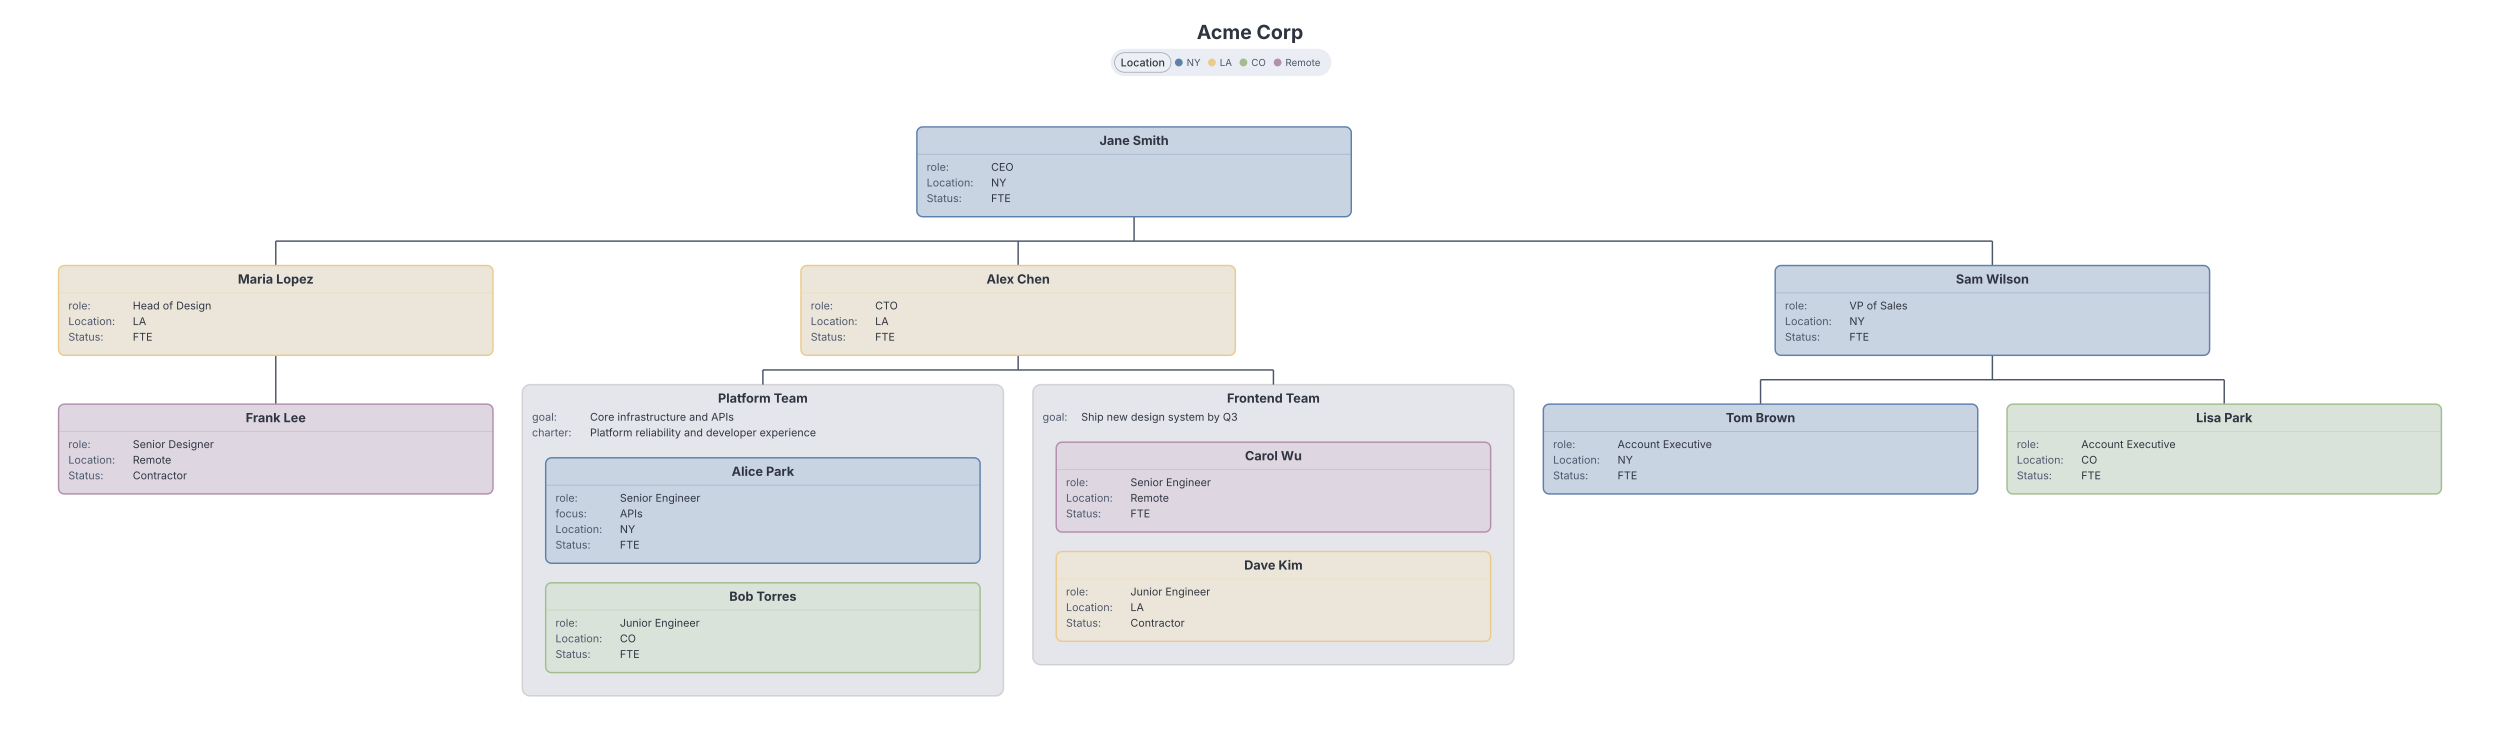
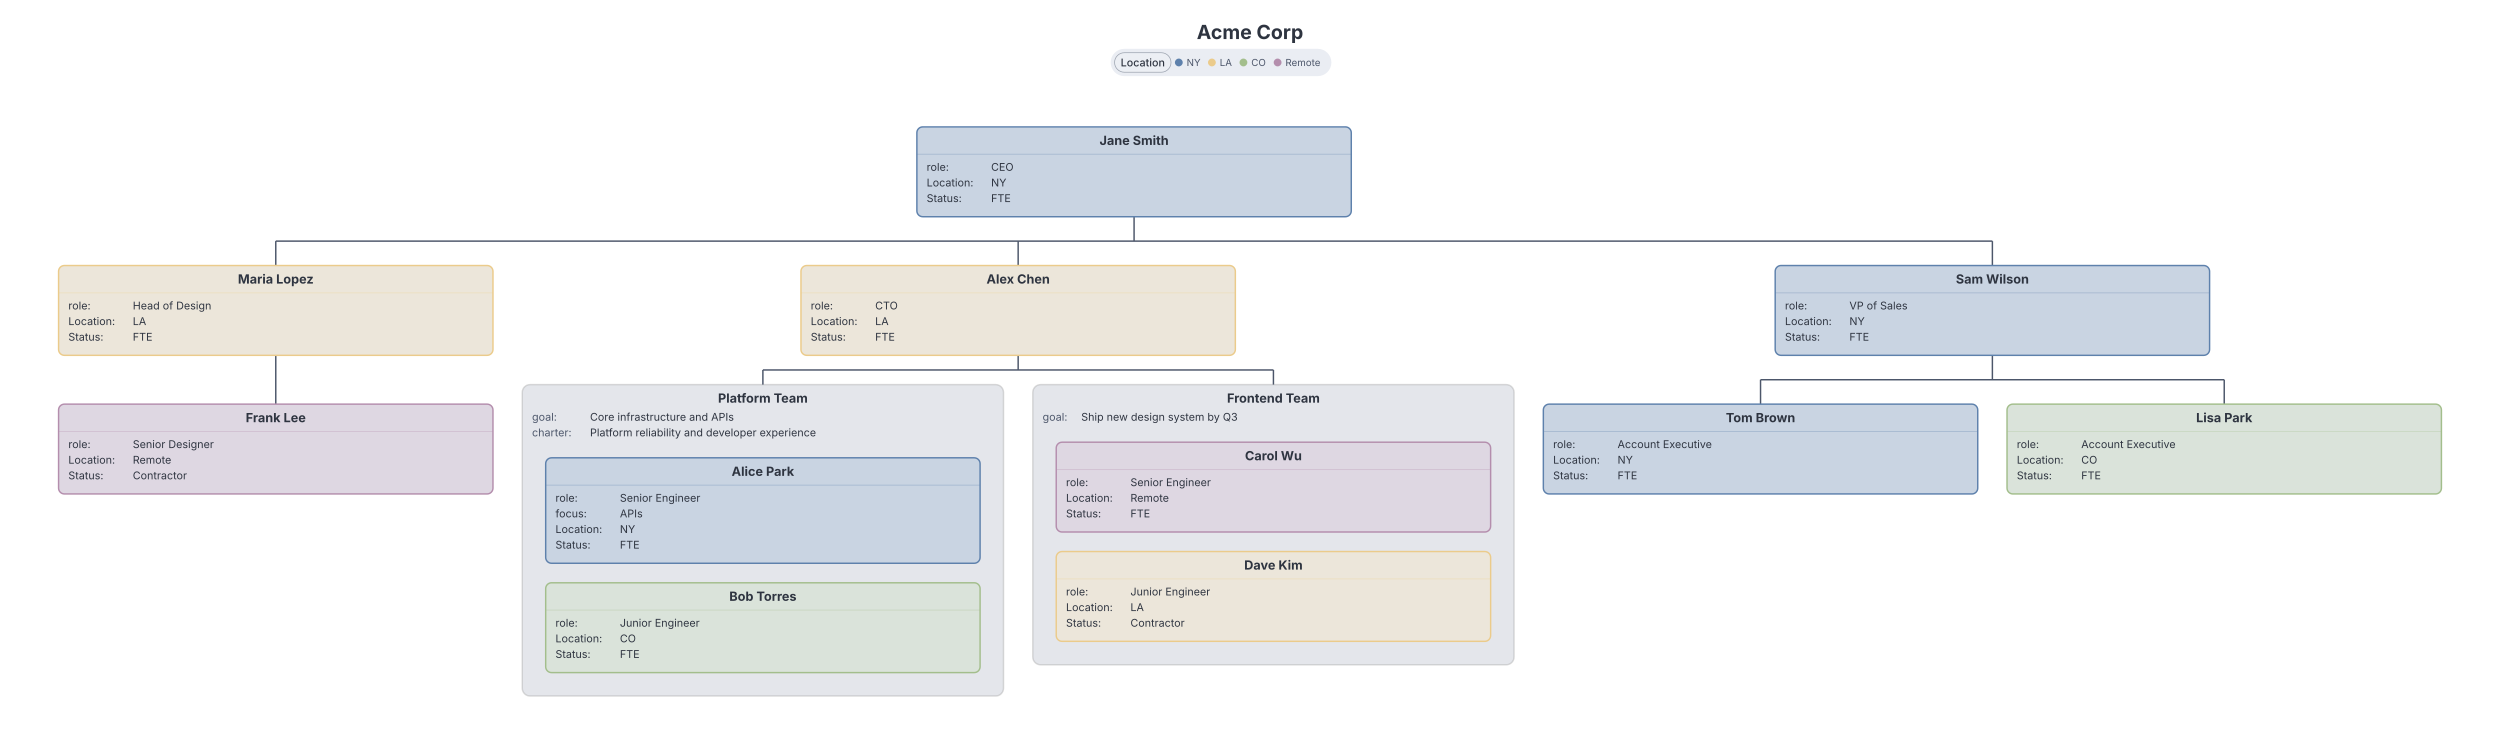
<svg xmlns="http://www.w3.org/2000/svg" width="2561" height="773" style="font-family: Inter, system-ui, Avenir, Helvetica, Arial, sans-serif; background: rgb(236, 239, 244);">
  <g transform="translate(20, 20) scale(1)">
    <text x="1260.5" y="20" text-anchor="middle" fill="#2e3440" font-size="20" font-weight="700" class="org-title chart-title" style="cursor: default;" data-line-number="1">Acme Corp</text>
    <g transform="translate(0, 30)">
      <g transform="translate(1038, 344)" class="org-container" data-line-number="39" data-node-toggle="container-2" tabindex="0" role="button" aria-expanded="true" aria-label="Frontend Team">
        <rect x="0" y="0" width="493" height="287" rx="8" fill="#e4e6eb" stroke="#999999" stroke-opacity="0.35" stroke-width="1.5" />
        <text x="246.5" y="18.5" text-anchor="middle" fill="#2e3440" font-size="13" font-weight="bold">Frontend Team</text>
        <text x="10" y="37" fill="#4c566a" font-size="11">goal: </text>
        <text x="49.6" y="37" fill="#2e3440" font-size="11">Ship new design system by Q3</text>
      </g>
      <g transform="translate(515, 344)" class="org-container" data-line-number="25" data-node-toggle="container-1" tabindex="0" role="button" aria-expanded="true" aria-label="Platform Team">
        <rect x="0" y="0" width="493" height="319" rx="8" fill="#e4e6eb" stroke="#999999" stroke-opacity="0.35" stroke-width="1.5" />
        <text x="246.5" y="18.5" text-anchor="middle" fill="#2e3440" font-size="13" font-weight="bold">Platform Team</text>
        <text x="10" y="37" fill="#4c566a" font-size="11">goal: </text>
        <text x="69.4" y="37" fill="#2e3440" font-size="11">Core infrastructure and APIs</text>
        <text x="10" y="53" fill="#4c566a" font-size="11">charter: </text>
        <text x="69.4" y="53" fill="#2e3440" font-size="11">Platform reliability and developer experience</text>
      </g>
      <path d="M 1141.75 172 L 1141.75 197" fill="none" stroke="#4c566a" stroke-width="1.5" class="org-edge" />
      <path d="M 262.5 197 L 2021 197" fill="none" stroke="#4c566a" stroke-width="1.5" class="org-edge" />
      <path d="M 262.5 197 L 262.5 222" fill="none" stroke="#4c566a" stroke-width="1.5" class="org-edge" />
      <path d="M 1023 197 L 1023 222" fill="none" stroke="#4c566a" stroke-width="1.5" class="org-edge" />
      <path d="M 2021 197 L 2021 222" fill="none" stroke="#4c566a" stroke-width="1.5" class="org-edge" />
      <path d="M 262.5 314 L 262.5 339 L 262.5 339 L 262.5 364" fill="none" stroke="#4c566a" stroke-width="1.5" class="org-edge" />
      <path d="M 1023 314 L 1023 329" fill="none" stroke="#4c566a" stroke-width="1.5" class="org-edge" />
      <path d="M 761.5 329 L 1284.5 329" fill="none" stroke="#4c566a" stroke-width="1.5" class="org-edge" />
      <path d="M 761.5 329 L 761.5 344" fill="none" stroke="#4c566a" stroke-width="1.5" class="org-edge" />
      <path d="M 1284.5 329 L 1284.5 344" fill="none" stroke="#4c566a" stroke-width="1.5" class="org-edge" />
      <path d="M 2021 314 L 2021 339" fill="none" stroke="#4c566a" stroke-width="1.5" class="org-edge" />
      <path d="M 1783.5 339 L 2258.5 339" fill="none" stroke="#4c566a" stroke-width="1.5" class="org-edge" />
      <path d="M 1783.5 339 L 1783.5 364" fill="none" stroke="#4c566a" stroke-width="1.5" class="org-edge" />
      <path d="M 2258.5 339 L 2258.5 364" fill="none" stroke="#4c566a" stroke-width="1.5" class="org-edge" />
      <g transform="translate(539, 419)" class="org-node" data-line-number="29" data-tag-location="ny">
        <rect x="0" y="0" width="445" height="108" rx="6" fill="#c9d4e2" stroke="#5e81ac" stroke-width="1.5" />
        <text x="222.5" y="18.5" text-anchor="middle" fill="#2e3440" font-size="13" font-weight="bold">Alice Park</text>
        <line x1="0" y1="28" x2="445" y2="28" stroke="#5e81ac" stroke-opacity="0.3" stroke-width="1" />
-         <text x="10" y="45" fill="#4c566a" font-size="11">role: </text>
+         <text x="10" y="45" fill="#2e3440" font-size="11">role: </text>
        <text x="76" y="45" fill="#2e3440" font-size="11">Senior Engineer</text>
-         <text x="10" y="61" fill="#4c566a" font-size="11">focus: </text>
+         <text x="10" y="61" fill="#2e3440" font-size="11">focus: </text>
        <text x="76" y="61" fill="#2e3440" font-size="11">APIs</text>
-         <text x="10" y="77" fill="#4c566a" font-size="11">Location: </text>
+         <text x="10" y="77" fill="#2e3440" font-size="11">Location: </text>
        <text x="76" y="77" fill="#2e3440" font-size="11">NY</text>
-         <text x="10" y="93" fill="#4c566a" font-size="11">Status: </text>
+         <text x="10" y="93" fill="#2e3440" font-size="11">Status: </text>
        <text x="76" y="93" fill="#2e3440" font-size="11">FTE</text>
      </g>
      <g transform="translate(539, 547)" class="org-node" data-line-number="34" data-tag-location="co">
        <rect x="0" y="0" width="445" height="92" rx="6" fill="#dae3da" stroke="#a3be8c" stroke-width="1.5" />
        <text x="222.5" y="18.5" text-anchor="middle" fill="#2e3440" font-size="13" font-weight="bold">Bob Torres</text>
        <line x1="0" y1="28" x2="445" y2="28" stroke="#a3be8c" stroke-opacity="0.3" stroke-width="1" />
-         <text x="10" y="45" fill="#4c566a" font-size="11">role: </text>
+         <text x="10" y="45" fill="#2e3440" font-size="11">role: </text>
        <text x="76" y="45" fill="#2e3440" font-size="11">Junior Engineer</text>
-         <text x="10" y="61" fill="#4c566a" font-size="11">Location: </text>
+         <text x="10" y="61" fill="#2e3440" font-size="11">Location: </text>
        <text x="76" y="61" fill="#2e3440" font-size="11">CO</text>
-         <text x="10" y="77" fill="#4c566a" font-size="11">Status: </text>
+         <text x="10" y="77" fill="#2e3440" font-size="11">Status: </text>
        <text x="76" y="77" fill="#2e3440" font-size="11">FTE</text>
      </g>
      <g transform="translate(1062, 403)" class="org-node" data-line-number="42" data-tag-location="remote">
        <rect x="0" y="0" width="445" height="92" rx="6" fill="#ded7e2" stroke="#b48ead" stroke-width="1.5" />
        <text x="222.5" y="18.5" text-anchor="middle" fill="#2e3440" font-size="13" font-weight="bold">Carol Wu</text>
        <line x1="0" y1="28" x2="445" y2="28" stroke="#b48ead" stroke-opacity="0.3" stroke-width="1" />
-         <text x="10" y="45" fill="#4c566a" font-size="11">role: </text>
+         <text x="10" y="45" fill="#2e3440" font-size="11">role: </text>
        <text x="76" y="45" fill="#2e3440" font-size="11">Senior Engineer</text>
-         <text x="10" y="61" fill="#4c566a" font-size="11">Location: </text>
+         <text x="10" y="61" fill="#2e3440" font-size="11">Location: </text>
        <text x="76" y="61" fill="#2e3440" font-size="11">Remote</text>
-         <text x="10" y="77" fill="#4c566a" font-size="11">Status: </text>
+         <text x="10" y="77" fill="#2e3440" font-size="11">Status: </text>
        <text x="76" y="77" fill="#2e3440" font-size="11">FTE</text>
      </g>
      <g transform="translate(1062, 515)" class="org-node" data-line-number="46" data-tag-location="la">
        <rect x="0" y="0" width="445" height="92" rx="6" fill="#ece6da" stroke="#ebcb8b" stroke-width="1.5" />
        <text x="222.5" y="18.5" text-anchor="middle" fill="#2e3440" font-size="13" font-weight="bold">Dave Kim</text>
        <line x1="0" y1="28" x2="445" y2="28" stroke="#ebcb8b" stroke-opacity="0.3" stroke-width="1" />
-         <text x="10" y="45" fill="#4c566a" font-size="11">role: </text>
+         <text x="10" y="45" fill="#2e3440" font-size="11">role: </text>
        <text x="76" y="45" fill="#2e3440" font-size="11">Junior Engineer</text>
-         <text x="10" y="61" fill="#4c566a" font-size="11">Location: </text>
+         <text x="10" y="61" fill="#2e3440" font-size="11">Location: </text>
        <text x="76" y="61" fill="#2e3440" font-size="11">LA</text>
-         <text x="10" y="77" fill="#4c566a" font-size="11">Status: </text>
+         <text x="10" y="77" fill="#2e3440" font-size="11">Status: </text>
        <text x="76" y="77" fill="#2e3440" font-size="11">Contractor</text>
      </g>
      <g transform="translate(919.25, 80)" class="org-node" data-line-number="15" data-tag-location="ny" data-node-toggle="node-1" tabindex="0" role="button" aria-expanded="true" aria-label="Jane Smith">
        <rect x="0" y="0" width="445" height="92" rx="6" fill="#c9d4e2" stroke="#5e81ac" stroke-width="1.5" />
        <text x="222.5" y="18.5" text-anchor="middle" fill="#2e3440" font-size="13" font-weight="bold">Jane Smith</text>
        <line x1="0" y1="28" x2="445" y2="28" stroke="#5e81ac" stroke-opacity="0.3" stroke-width="1" />
-         <text x="10" y="45" fill="#4c566a" font-size="11">role: </text>
+         <text x="10" y="45" fill="#2e3440" font-size="11">role: </text>
        <text x="76" y="45" fill="#2e3440" font-size="11">CEO</text>
-         <text x="10" y="61" fill="#4c566a" font-size="11">Location: </text>
+         <text x="10" y="61" fill="#2e3440" font-size="11">Location: </text>
        <text x="76" y="61" fill="#2e3440" font-size="11">NY</text>
-         <text x="10" y="77" fill="#4c566a" font-size="11">Status: </text>
+         <text x="10" y="77" fill="#2e3440" font-size="11">Status: </text>
        <text x="76" y="77" fill="#2e3440" font-size="11">FTE</text>
      </g>
      <g transform="translate(40, 222)" class="org-node" data-line-number="51" data-tag-location="la" data-node-toggle="node-7" tabindex="0" role="button" aria-expanded="true" aria-label="Maria Lopez">
        <rect x="0" y="0" width="445" height="92" rx="6" fill="#ece6da" stroke="#ebcb8b" stroke-width="1.5" />
        <text x="222.5" y="18.5" text-anchor="middle" fill="#2e3440" font-size="13" font-weight="bold">Maria Lopez</text>
        <line x1="0" y1="28" x2="445" y2="28" stroke="#ebcb8b" stroke-opacity="0.3" stroke-width="1" />
-         <text x="10" y="45" fill="#4c566a" font-size="11">role: </text>
+         <text x="10" y="45" fill="#2e3440" font-size="11">role: </text>
        <text x="76" y="45" fill="#2e3440" font-size="11">Head of Design</text>
-         <text x="10" y="61" fill="#4c566a" font-size="11">Location: </text>
+         <text x="10" y="61" fill="#2e3440" font-size="11">Location: </text>
        <text x="76" y="61" fill="#2e3440" font-size="11">LA</text>
-         <text x="10" y="77" fill="#4c566a" font-size="11">Status: </text>
+         <text x="10" y="77" fill="#2e3440" font-size="11">Status: </text>
        <text x="76" y="77" fill="#2e3440" font-size="11">FTE</text>
      </g>
      <g transform="translate(800.5, 222)" class="org-node" data-line-number="20" data-tag-location="la" data-node-toggle="node-2" tabindex="0" role="button" aria-expanded="true" aria-label="Alex Chen">
        <rect x="0" y="0" width="445" height="92" rx="6" fill="#ece6da" stroke="#ebcb8b" stroke-width="1.5" />
        <text x="222.5" y="18.5" text-anchor="middle" fill="#2e3440" font-size="13" font-weight="bold">Alex Chen</text>
        <line x1="0" y1="28" x2="445" y2="28" stroke="#ebcb8b" stroke-opacity="0.3" stroke-width="1" />
-         <text x="10" y="45" fill="#4c566a" font-size="11">role: </text>
+         <text x="10" y="45" fill="#2e3440" font-size="11">role: </text>
        <text x="76" y="45" fill="#2e3440" font-size="11">CTO</text>
-         <text x="10" y="61" fill="#4c566a" font-size="11">Location: </text>
+         <text x="10" y="61" fill="#2e3440" font-size="11">Location: </text>
        <text x="76" y="61" fill="#2e3440" font-size="11">LA</text>
-         <text x="10" y="77" fill="#4c566a" font-size="11">Status: </text>
+         <text x="10" y="77" fill="#2e3440" font-size="11">Status: </text>
        <text x="76" y="77" fill="#2e3440" font-size="11">FTE</text>
      </g>
      <g transform="translate(1798.5, 222)" class="org-node" data-line-number="61" data-tag-location="ny" data-node-toggle="node-9" tabindex="0" role="button" aria-expanded="true" aria-label="Sam Wilson">
        <rect x="0" y="0" width="445" height="92" rx="6" fill="#c9d4e2" stroke="#5e81ac" stroke-width="1.5" />
        <text x="222.5" y="18.5" text-anchor="middle" fill="#2e3440" font-size="13" font-weight="bold">Sam Wilson</text>
        <line x1="0" y1="28" x2="445" y2="28" stroke="#5e81ac" stroke-opacity="0.3" stroke-width="1" />
-         <text x="10" y="45" fill="#4c566a" font-size="11">role: </text>
+         <text x="10" y="45" fill="#2e3440" font-size="11">role: </text>
        <text x="76" y="45" fill="#2e3440" font-size="11">VP of Sales</text>
-         <text x="10" y="61" fill="#4c566a" font-size="11">Location: </text>
+         <text x="10" y="61" fill="#2e3440" font-size="11">Location: </text>
        <text x="76" y="61" fill="#2e3440" font-size="11">NY</text>
-         <text x="10" y="77" fill="#4c566a" font-size="11">Status: </text>
+         <text x="10" y="77" fill="#2e3440" font-size="11">Status: </text>
        <text x="76" y="77" fill="#2e3440" font-size="11">FTE</text>
      </g>
      <g transform="translate(40, 364)" class="org-node" data-line-number="56" data-tag-location="remote">
        <rect x="0" y="0" width="445" height="92" rx="6" fill="#ded7e2" stroke="#b48ead" stroke-width="1.5" />
        <text x="222.5" y="18.5" text-anchor="middle" fill="#2e3440" font-size="13" font-weight="bold">Frank Lee</text>
        <line x1="0" y1="28" x2="445" y2="28" stroke="#b48ead" stroke-opacity="0.3" stroke-width="1" />
-         <text x="10" y="45" fill="#4c566a" font-size="11">role: </text>
+         <text x="10" y="45" fill="#2e3440" font-size="11">role: </text>
        <text x="76" y="45" fill="#2e3440" font-size="11">Senior Designer</text>
-         <text x="10" y="61" fill="#4c566a" font-size="11">Location: </text>
+         <text x="10" y="61" fill="#2e3440" font-size="11">Location: </text>
        <text x="76" y="61" fill="#2e3440" font-size="11">Remote</text>
-         <text x="10" y="77" fill="#4c566a" font-size="11">Status: </text>
+         <text x="10" y="77" fill="#2e3440" font-size="11">Status: </text>
        <text x="76" y="77" fill="#2e3440" font-size="11">Contractor</text>
      </g>
      <g transform="translate(1561, 364)" class="org-node" data-line-number="66" data-tag-location="ny">
        <rect x="0" y="0" width="445" height="92" rx="6" fill="#c9d4e2" stroke="#5e81ac" stroke-width="1.5" />
        <text x="222.5" y="18.5" text-anchor="middle" fill="#2e3440" font-size="13" font-weight="bold">Tom Brown</text>
        <line x1="0" y1="28" x2="445" y2="28" stroke="#5e81ac" stroke-opacity="0.3" stroke-width="1" />
-         <text x="10" y="45" fill="#4c566a" font-size="11">role: </text>
+         <text x="10" y="45" fill="#2e3440" font-size="11">role: </text>
        <text x="76" y="45" fill="#2e3440" font-size="11">Account Executive</text>
-         <text x="10" y="61" fill="#4c566a" font-size="11">Location: </text>
+         <text x="10" y="61" fill="#2e3440" font-size="11">Location: </text>
        <text x="76" y="61" fill="#2e3440" font-size="11">NY</text>
-         <text x="10" y="77" fill="#4c566a" font-size="11">Status: </text>
+         <text x="10" y="77" fill="#2e3440" font-size="11">Status: </text>
        <text x="76" y="77" fill="#2e3440" font-size="11">FTE</text>
      </g>
      <g transform="translate(2036, 364)" class="org-node" data-line-number="69" data-tag-location="co">
        <rect x="0" y="0" width="445" height="92" rx="6" fill="#dae3da" stroke="#a3be8c" stroke-width="1.5" />
        <text x="222.5" y="18.5" text-anchor="middle" fill="#2e3440" font-size="13" font-weight="bold">Lisa Park</text>
        <line x1="0" y1="28" x2="445" y2="28" stroke="#a3be8c" stroke-opacity="0.3" stroke-width="1" />
-         <text x="10" y="45" fill="#4c566a" font-size="11">role: </text>
+         <text x="10" y="45" fill="#2e3440" font-size="11">role: </text>
        <text x="76" y="45" fill="#2e3440" font-size="11">Account Executive</text>
-         <text x="10" y="61" fill="#4c566a" font-size="11">Location: </text>
+         <text x="10" y="61" fill="#2e3440" font-size="11">Location: </text>
        <text x="76" y="61" fill="#2e3440" font-size="11">CO</text>
-         <text x="10" y="77" fill="#4c566a" font-size="11">Status: </text>
+         <text x="10" y="77" fill="#2e3440" font-size="11">Status: </text>
        <text x="76" y="77" fill="#2e3440" font-size="11">FTE</text>
      </g>
      <g>
        <g class="dgmo-legend" data-legend-active="location">
          <g transform="translate(1117.775,0)" data-legend-group="location" style="cursor: pointer;" class="org-legend-group">
            <rect width="226.1" height="28" rx="14" fill="#eaedf3" />
            <rect x="4" y="4" width="57.8" height="20" rx="10" fill="#eceff4" />
            <rect x="4" y="4" width="57.8" height="20" rx="10" fill="none" stroke="#9ca3af" stroke-width="0.75" />
            <text x="32.9" y="14" text-anchor="middle" dominant-baseline="central" font-size="11" font-weight="500" fill="#2e3440" pointer-events="none" font-family="Inter, system-ui, Avenir, Helvetica, Arial, sans-serif">Location</text>
            <g data-legend-entry="ny" data-series-name="NY" style="cursor: pointer;">
              <circle cx="69.8" cy="14" r="4" fill="#5e81ac" />
              <text x="77.8" y="14" dominant-baseline="central" font-size="10" fill="#4c566a" font-family="Inter, system-ui, Avenir, Helvetica, Arial, sans-serif">NY</text>
            </g>
            <g data-legend-entry="la" data-series-name="LA" style="cursor: pointer;">
              <circle cx="103.7" cy="14" r="4" fill="#ebcb8b" />
              <text x="111.7" y="14" dominant-baseline="central" font-size="10" fill="#4c566a" font-family="Inter, system-ui, Avenir, Helvetica, Arial, sans-serif">LA</text>
            </g>
            <g data-legend-entry="co" data-series-name="CO" style="cursor: pointer;">
              <circle cx="136" cy="14" r="4" fill="#a3be8c" />
              <text x="144" y="14" dominant-baseline="central" font-size="10" fill="#4c566a" font-family="Inter, system-ui, Avenir, Helvetica, Arial, sans-serif">CO</text>
            </g>
            <g data-legend-entry="remote" data-series-name="Remote" style="cursor: pointer;">
              <circle cx="171" cy="14" r="4" fill="#b48ead" />
              <text x="179" y="14" dominant-baseline="central" font-size="10" fill="#4c566a" font-family="Inter, system-ui, Avenir, Helvetica, Arial, sans-serif">Remote</text>
            </g>
          </g>
        </g>
      </g>
    </g>
  </g>
</svg>
